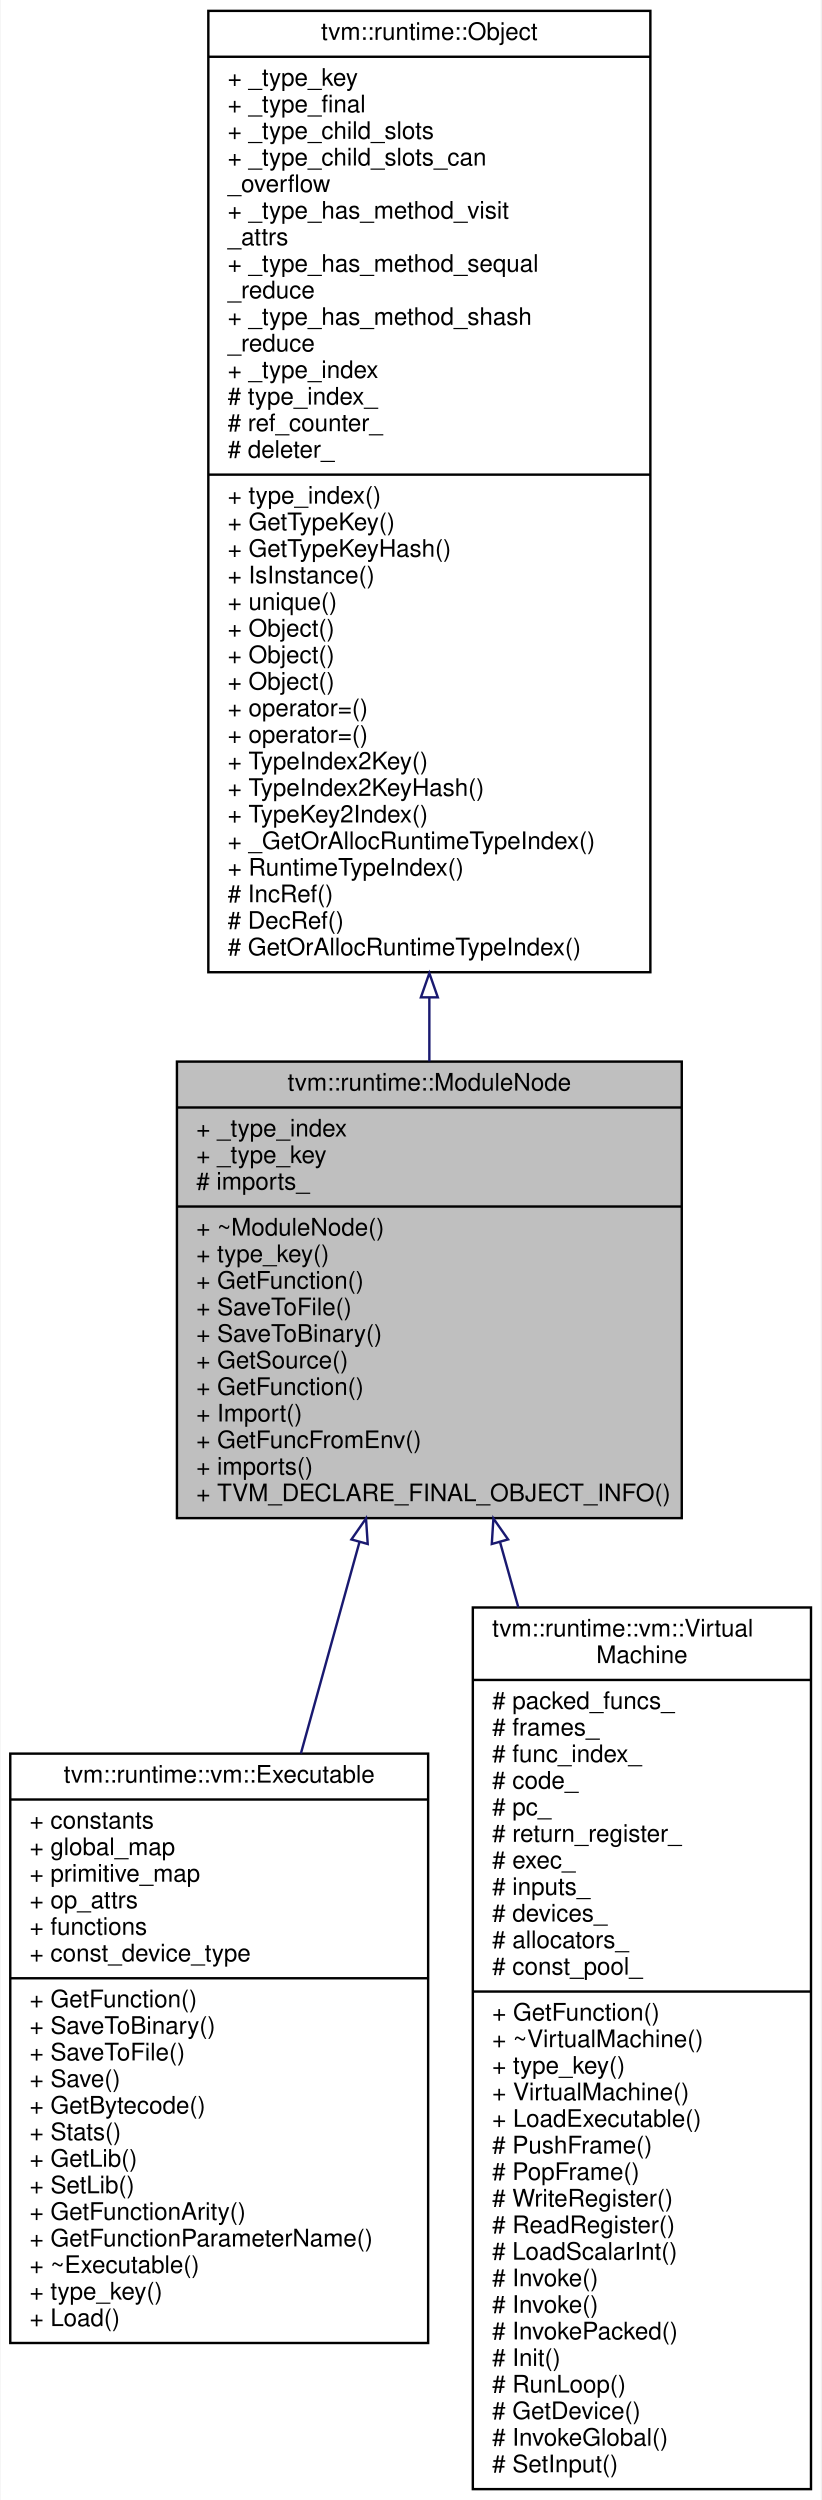
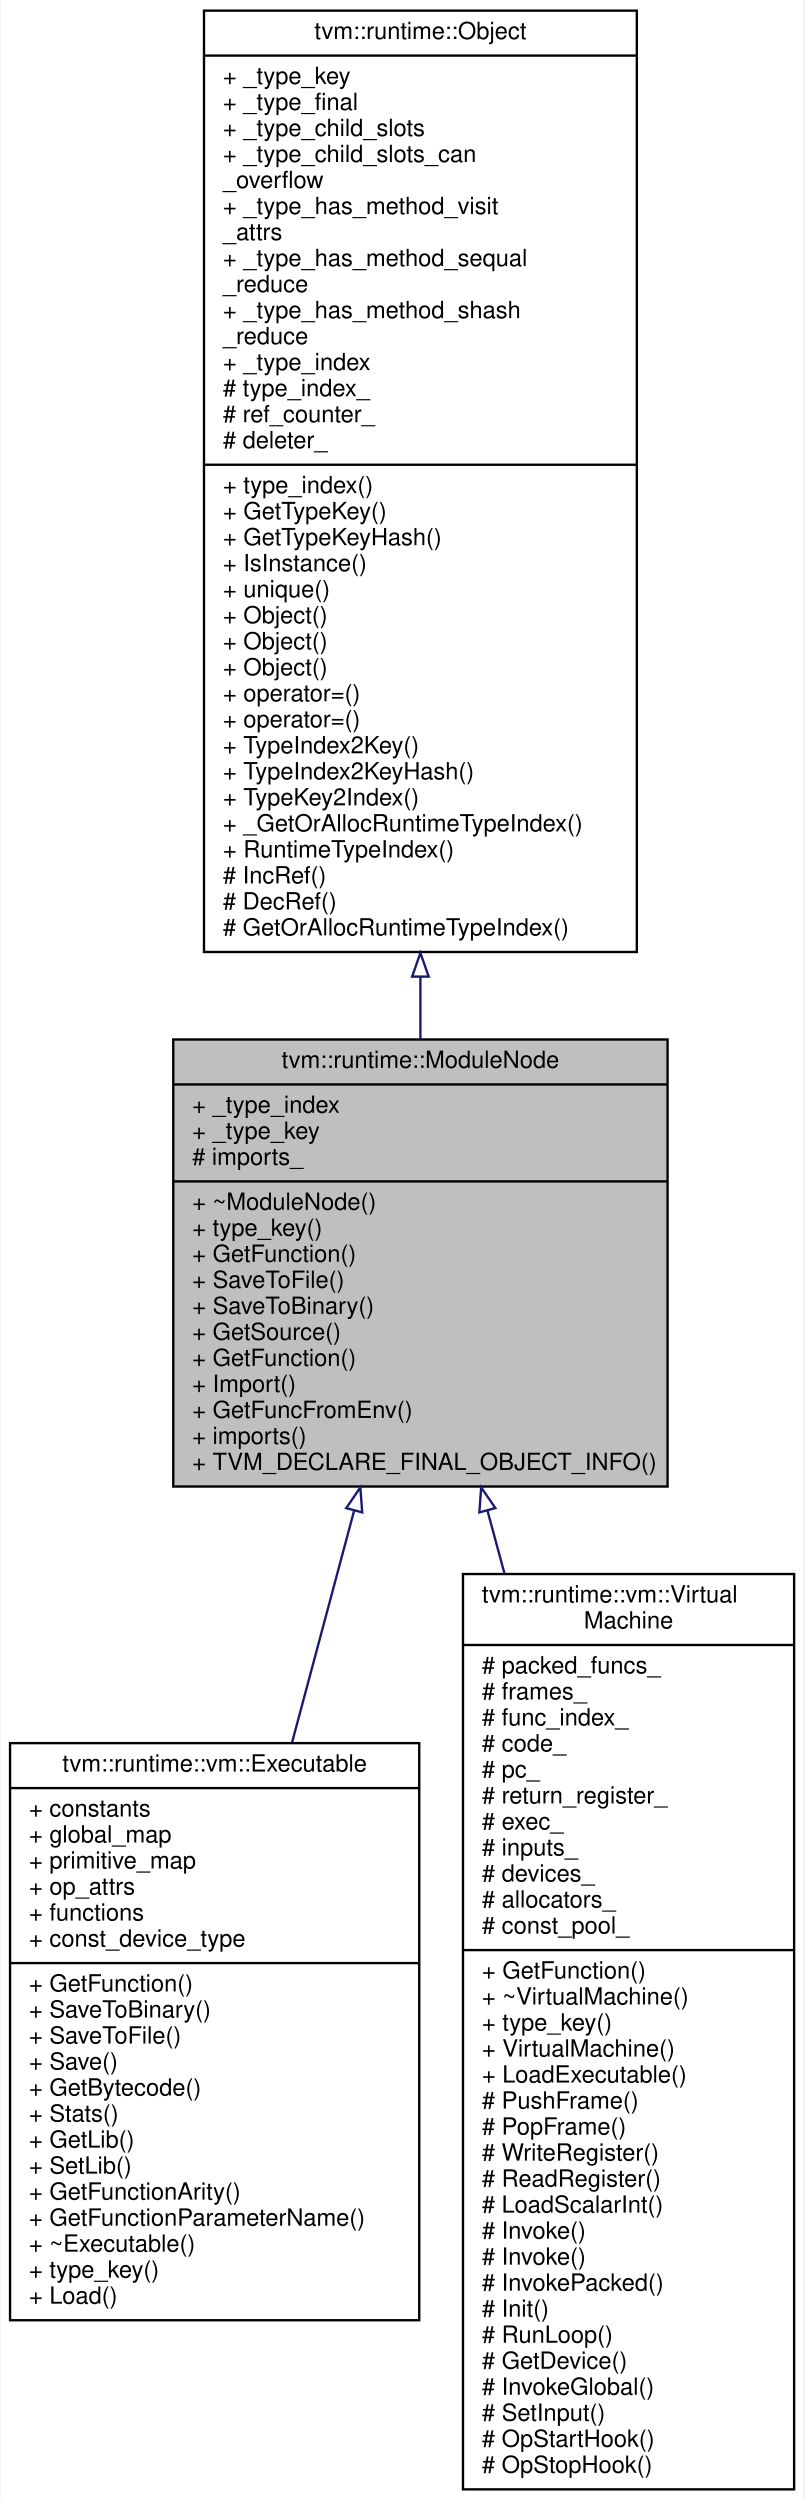
- <svg xmlns="http://www.w3.org/2000/svg" xmlns:xlink="http://www.w3.org/1999/xlink" width="340pt" height="1035pt" viewBox="0.00 0.00 339.50 1035.00">
-   <g id="graph0" class="graph" transform="scale(1 1) rotate(0) translate(4 1031)">
-     <polygon fill="#ffffff" stroke="transparent" points="-4,4 -4,-1031 335.5,-1031 335.5,4 -4,4" />
+ <svg xmlns="http://www.w3.org/2000/svg" xmlns:xlink="http://www.w3.org/1999/xlink" width="340pt" height="1057pt" viewBox="0.00 0.00 339.50 1057.00">
+   <g id="graph0" class="graph" transform="scale(1 1) rotate(0) translate(4 1053)">
+     <polygon fill="#ffffff" stroke="transparent" points="-4,4 -4,-1053 335.5,-1053 335.5,4 -4,4" />
    <g id="node1" class="node">
-       <polygon fill="#bfbfbf" stroke="#000000" points="69,-402.5 69,-591.5 278,-591.5 278,-402.5 69,-402.5" />
-       <text text-anchor="middle" x="173.5" y="-579.5" font-family="Helvetica,sans-Serif" font-size="10.00" fill="#000000">tvm::runtime::ModuleNode</text>
-       <polyline fill="none" stroke="#000000" points="69,-572.5 278,-572.5 " />
-       <text text-anchor="start" x="77" y="-560.5" font-family="Helvetica,sans-Serif" font-size="10.00" fill="#000000">+ _type_index</text>
-       <text text-anchor="start" x="77" y="-549.5" font-family="Helvetica,sans-Serif" font-size="10.00" fill="#000000">+ _type_key</text>
-       <text text-anchor="start" x="77" y="-538.5" font-family="Helvetica,sans-Serif" font-size="10.00" fill="#000000"># imports_</text>
-       <polyline fill="none" stroke="#000000" points="69,-531.5 278,-531.5 " />
-       <text text-anchor="start" x="77" y="-519.5" font-family="Helvetica,sans-Serif" font-size="10.00" fill="#000000">+ ~ModuleNode()</text>
-       <text text-anchor="start" x="77" y="-508.5" font-family="Helvetica,sans-Serif" font-size="10.00" fill="#000000">+ type_key()</text>
-       <text text-anchor="start" x="77" y="-497.5" font-family="Helvetica,sans-Serif" font-size="10.00" fill="#000000">+ GetFunction()</text>
-       <text text-anchor="start" x="77" y="-486.5" font-family="Helvetica,sans-Serif" font-size="10.00" fill="#000000">+ SaveToFile()</text>
-       <text text-anchor="start" x="77" y="-475.5" font-family="Helvetica,sans-Serif" font-size="10.00" fill="#000000">+ SaveToBinary()</text>
-       <text text-anchor="start" x="77" y="-464.5" font-family="Helvetica,sans-Serif" font-size="10.00" fill="#000000">+ GetSource()</text>
-       <text text-anchor="start" x="77" y="-453.5" font-family="Helvetica,sans-Serif" font-size="10.00" fill="#000000">+ GetFunction()</text>
-       <text text-anchor="start" x="77" y="-442.5" font-family="Helvetica,sans-Serif" font-size="10.00" fill="#000000">+ Import()</text>
-       <text text-anchor="start" x="77" y="-431.5" font-family="Helvetica,sans-Serif" font-size="10.00" fill="#000000">+ GetFuncFromEnv()</text>
-       <text text-anchor="start" x="77" y="-420.5" font-family="Helvetica,sans-Serif" font-size="10.00" fill="#000000">+ imports()</text>
-       <text text-anchor="start" x="77" y="-409.5" font-family="Helvetica,sans-Serif" font-size="10.00" fill="#000000">+ TVM_DECLARE_FINAL_OBJECT_INFO()</text>
+       <polygon fill="#bfbfbf" stroke="#000000" points="69,-424.5 69,-613.5 278,-613.5 278,-424.5 69,-424.5" />
+       <text text-anchor="middle" x="173.5" y="-601.5" font-family="Helvetica,sans-Serif" font-size="10.00" fill="#000000">tvm::runtime::ModuleNode</text>
+       <polyline fill="none" stroke="#000000" points="69,-594.5 278,-594.5 " />
+       <text text-anchor="start" x="77" y="-582.5" font-family="Helvetica,sans-Serif" font-size="10.00" fill="#000000">+ _type_index</text>
+       <text text-anchor="start" x="77" y="-571.5" font-family="Helvetica,sans-Serif" font-size="10.00" fill="#000000">+ _type_key</text>
+       <text text-anchor="start" x="77" y="-560.5" font-family="Helvetica,sans-Serif" font-size="10.00" fill="#000000"># imports_</text>
+       <polyline fill="none" stroke="#000000" points="69,-553.5 278,-553.5 " />
+       <text text-anchor="start" x="77" y="-541.5" font-family="Helvetica,sans-Serif" font-size="10.00" fill="#000000">+ ~ModuleNode()</text>
+       <text text-anchor="start" x="77" y="-530.5" font-family="Helvetica,sans-Serif" font-size="10.00" fill="#000000">+ type_key()</text>
+       <text text-anchor="start" x="77" y="-519.5" font-family="Helvetica,sans-Serif" font-size="10.00" fill="#000000">+ GetFunction()</text>
+       <text text-anchor="start" x="77" y="-508.5" font-family="Helvetica,sans-Serif" font-size="10.00" fill="#000000">+ SaveToFile()</text>
+       <text text-anchor="start" x="77" y="-497.5" font-family="Helvetica,sans-Serif" font-size="10.00" fill="#000000">+ SaveToBinary()</text>
+       <text text-anchor="start" x="77" y="-486.5" font-family="Helvetica,sans-Serif" font-size="10.00" fill="#000000">+ GetSource()</text>
+       <text text-anchor="start" x="77" y="-475.5" font-family="Helvetica,sans-Serif" font-size="10.00" fill="#000000">+ GetFunction()</text>
+       <text text-anchor="start" x="77" y="-464.5" font-family="Helvetica,sans-Serif" font-size="10.00" fill="#000000">+ Import()</text>
+       <text text-anchor="start" x="77" y="-453.5" font-family="Helvetica,sans-Serif" font-size="10.00" fill="#000000">+ GetFuncFromEnv()</text>
+       <text text-anchor="start" x="77" y="-442.5" font-family="Helvetica,sans-Serif" font-size="10.00" fill="#000000">+ imports()</text>
+       <text text-anchor="start" x="77" y="-431.5" font-family="Helvetica,sans-Serif" font-size="10.00" fill="#000000">+ TVM_DECLARE_FINAL_OBJECT_INFO()</text>
    </g>
    <g id="node3" class="node">
      <g id="a_node3">
        <a xlink:href="classtvm_1_1runtime_1_1vm_1_1Executable.html" target="_top" xlink:title="The executable emitted by the VM compiler. ">
-           <polygon fill="#ffffff" stroke="#000000" points="0,-61 0,-305 173,-305 173,-61 0,-61" />
-           <text text-anchor="middle" x="86.5" y="-293" font-family="Helvetica,sans-Serif" font-size="10.00" fill="#000000">tvm::runtime::vm::Executable</text>
-           <polyline fill="none" stroke="#000000" points="0,-286 173,-286 " />
-           <text text-anchor="start" x="8" y="-274" font-family="Helvetica,sans-Serif" font-size="10.00" fill="#000000">+ constants</text>
-           <text text-anchor="start" x="8" y="-263" font-family="Helvetica,sans-Serif" font-size="10.00" fill="#000000">+ global_map</text>
-           <text text-anchor="start" x="8" y="-252" font-family="Helvetica,sans-Serif" font-size="10.00" fill="#000000">+ primitive_map</text>
-           <text text-anchor="start" x="8" y="-241" font-family="Helvetica,sans-Serif" font-size="10.00" fill="#000000">+ op_attrs</text>
-           <text text-anchor="start" x="8" y="-230" font-family="Helvetica,sans-Serif" font-size="10.00" fill="#000000">+ functions</text>
-           <text text-anchor="start" x="8" y="-219" font-family="Helvetica,sans-Serif" font-size="10.00" fill="#000000">+ const_device_type</text>
-           <polyline fill="none" stroke="#000000" points="0,-212 173,-212 " />
-           <text text-anchor="start" x="8" y="-200" font-family="Helvetica,sans-Serif" font-size="10.00" fill="#000000">+ GetFunction()</text>
-           <text text-anchor="start" x="8" y="-189" font-family="Helvetica,sans-Serif" font-size="10.00" fill="#000000">+ SaveToBinary()</text>
-           <text text-anchor="start" x="8" y="-178" font-family="Helvetica,sans-Serif" font-size="10.00" fill="#000000">+ SaveToFile()</text>
-           <text text-anchor="start" x="8" y="-167" font-family="Helvetica,sans-Serif" font-size="10.00" fill="#000000">+ Save()</text>
-           <text text-anchor="start" x="8" y="-156" font-family="Helvetica,sans-Serif" font-size="10.00" fill="#000000">+ GetBytecode()</text>
-           <text text-anchor="start" x="8" y="-145" font-family="Helvetica,sans-Serif" font-size="10.00" fill="#000000">+ Stats()</text>
-           <text text-anchor="start" x="8" y="-134" font-family="Helvetica,sans-Serif" font-size="10.00" fill="#000000">+ GetLib()</text>
-           <text text-anchor="start" x="8" y="-123" font-family="Helvetica,sans-Serif" font-size="10.00" fill="#000000">+ SetLib()</text>
-           <text text-anchor="start" x="8" y="-112" font-family="Helvetica,sans-Serif" font-size="10.00" fill="#000000">+ GetFunctionArity()</text>
-           <text text-anchor="start" x="8" y="-101" font-family="Helvetica,sans-Serif" font-size="10.00" fill="#000000">+ GetFunctionParameterName()</text>
-           <text text-anchor="start" x="8" y="-90" font-family="Helvetica,sans-Serif" font-size="10.00" fill="#000000">+ ~Executable()</text>
-           <text text-anchor="start" x="8" y="-79" font-family="Helvetica,sans-Serif" font-size="10.00" fill="#000000">+ type_key()</text>
-           <text text-anchor="start" x="8" y="-68" font-family="Helvetica,sans-Serif" font-size="10.00" fill="#000000">+ Load()</text>
+           <polygon fill="#ffffff" stroke="#000000" points="0,-72 0,-316 173,-316 173,-72 0,-72" />
+           <text text-anchor="middle" x="86.5" y="-304" font-family="Helvetica,sans-Serif" font-size="10.00" fill="#000000">tvm::runtime::vm::Executable</text>
+           <polyline fill="none" stroke="#000000" points="0,-297 173,-297 " />
+           <text text-anchor="start" x="8" y="-285" font-family="Helvetica,sans-Serif" font-size="10.00" fill="#000000">+ constants</text>
+           <text text-anchor="start" x="8" y="-274" font-family="Helvetica,sans-Serif" font-size="10.00" fill="#000000">+ global_map</text>
+           <text text-anchor="start" x="8" y="-263" font-family="Helvetica,sans-Serif" font-size="10.00" fill="#000000">+ primitive_map</text>
+           <text text-anchor="start" x="8" y="-252" font-family="Helvetica,sans-Serif" font-size="10.00" fill="#000000">+ op_attrs</text>
+           <text text-anchor="start" x="8" y="-241" font-family="Helvetica,sans-Serif" font-size="10.00" fill="#000000">+ functions</text>
+           <text text-anchor="start" x="8" y="-230" font-family="Helvetica,sans-Serif" font-size="10.00" fill="#000000">+ const_device_type</text>
+           <polyline fill="none" stroke="#000000" points="0,-223 173,-223 " />
+           <text text-anchor="start" x="8" y="-211" font-family="Helvetica,sans-Serif" font-size="10.00" fill="#000000">+ GetFunction()</text>
+           <text text-anchor="start" x="8" y="-200" font-family="Helvetica,sans-Serif" font-size="10.00" fill="#000000">+ SaveToBinary()</text>
+           <text text-anchor="start" x="8" y="-189" font-family="Helvetica,sans-Serif" font-size="10.00" fill="#000000">+ SaveToFile()</text>
+           <text text-anchor="start" x="8" y="-178" font-family="Helvetica,sans-Serif" font-size="10.00" fill="#000000">+ Save()</text>
+           <text text-anchor="start" x="8" y="-167" font-family="Helvetica,sans-Serif" font-size="10.00" fill="#000000">+ GetBytecode()</text>
+           <text text-anchor="start" x="8" y="-156" font-family="Helvetica,sans-Serif" font-size="10.00" fill="#000000">+ Stats()</text>
+           <text text-anchor="start" x="8" y="-145" font-family="Helvetica,sans-Serif" font-size="10.00" fill="#000000">+ GetLib()</text>
+           <text text-anchor="start" x="8" y="-134" font-family="Helvetica,sans-Serif" font-size="10.00" fill="#000000">+ SetLib()</text>
+           <text text-anchor="start" x="8" y="-123" font-family="Helvetica,sans-Serif" font-size="10.00" fill="#000000">+ GetFunctionArity()</text>
+           <text text-anchor="start" x="8" y="-112" font-family="Helvetica,sans-Serif" font-size="10.00" fill="#000000">+ GetFunctionParameterName()</text>
+           <text text-anchor="start" x="8" y="-101" font-family="Helvetica,sans-Serif" font-size="10.00" fill="#000000">+ ~Executable()</text>
+           <text text-anchor="start" x="8" y="-90" font-family="Helvetica,sans-Serif" font-size="10.00" fill="#000000">+ type_key()</text>
+           <text text-anchor="start" x="8" y="-79" font-family="Helvetica,sans-Serif" font-size="10.00" fill="#000000">+ Load()</text>
        </a>
      </g>
    </g>
    <g id="edge2" class="edge">
-       <path fill="none" stroke="#191970" d="M144.563,-392.56C136.796,-364.526 128.328,-333.965 120.321,-305.067" />
-       <polygon fill="none" stroke="#191970" points="141.236,-393.661 147.279,-402.364 147.982,-391.792 141.236,-393.661" />
+       <path fill="none" stroke="#191970" d="M145.423,-414.114C137.071,-382.914 127.847,-348.458 119.226,-316.254" />
+       <polygon fill="none" stroke="#191970" points="142.135,-415.368 148.102,-424.123 148.897,-413.558 142.135,-415.368" />
    </g>
    <g id="node4" class="node">
      <g id="a_node4">
        <a xlink:href="classtvm_1_1runtime_1_1vm_1_1VirtualMachine.html" target="_top" xlink:title="The virtual machine. ">
-           <polygon fill="#ffffff" stroke="#000000" points="191.5,-.5 191.5,-365.5 331.5,-365.5 331.5,-.5 191.5,-.5" />
-           <text text-anchor="start" x="199.5" y="-353.5" font-family="Helvetica,sans-Serif" font-size="10.00" fill="#000000">tvm::runtime::vm::Virtual</text>
-           <text text-anchor="middle" x="261.5" y="-342.5" font-family="Helvetica,sans-Serif" font-size="10.00" fill="#000000">Machine</text>
-           <polyline fill="none" stroke="#000000" points="191.5,-335.5 331.5,-335.5 " />
-           <text text-anchor="start" x="199.5" y="-323.5" font-family="Helvetica,sans-Serif" font-size="10.00" fill="#000000"># packed_funcs_</text>
-           <text text-anchor="start" x="199.5" y="-312.5" font-family="Helvetica,sans-Serif" font-size="10.00" fill="#000000"># frames_</text>
-           <text text-anchor="start" x="199.5" y="-301.5" font-family="Helvetica,sans-Serif" font-size="10.00" fill="#000000"># func_index_</text>
-           <text text-anchor="start" x="199.5" y="-290.5" font-family="Helvetica,sans-Serif" font-size="10.00" fill="#000000"># code_</text>
-           <text text-anchor="start" x="199.5" y="-279.5" font-family="Helvetica,sans-Serif" font-size="10.00" fill="#000000"># pc_</text>
-           <text text-anchor="start" x="199.5" y="-268.5" font-family="Helvetica,sans-Serif" font-size="10.00" fill="#000000"># return_register_</text>
-           <text text-anchor="start" x="199.5" y="-257.5" font-family="Helvetica,sans-Serif" font-size="10.00" fill="#000000"># exec_</text>
-           <text text-anchor="start" x="199.5" y="-246.5" font-family="Helvetica,sans-Serif" font-size="10.00" fill="#000000"># inputs_</text>
-           <text text-anchor="start" x="199.5" y="-235.5" font-family="Helvetica,sans-Serif" font-size="10.00" fill="#000000"># devices_</text>
-           <text text-anchor="start" x="199.5" y="-224.5" font-family="Helvetica,sans-Serif" font-size="10.00" fill="#000000"># allocators_</text>
-           <text text-anchor="start" x="199.5" y="-213.5" font-family="Helvetica,sans-Serif" font-size="10.00" fill="#000000"># const_pool_</text>
-           <polyline fill="none" stroke="#000000" points="191.5,-206.5 331.5,-206.5 " />
-           <text text-anchor="start" x="199.5" y="-194.5" font-family="Helvetica,sans-Serif" font-size="10.00" fill="#000000">+ GetFunction()</text>
-           <text text-anchor="start" x="199.5" y="-183.5" font-family="Helvetica,sans-Serif" font-size="10.00" fill="#000000">+ ~VirtualMachine()</text>
-           <text text-anchor="start" x="199.5" y="-172.5" font-family="Helvetica,sans-Serif" font-size="10.00" fill="#000000">+ type_key()</text>
-           <text text-anchor="start" x="199.5" y="-161.5" font-family="Helvetica,sans-Serif" font-size="10.00" fill="#000000">+ VirtualMachine()</text>
-           <text text-anchor="start" x="199.5" y="-150.5" font-family="Helvetica,sans-Serif" font-size="10.00" fill="#000000">+ LoadExecutable()</text>
-           <text text-anchor="start" x="199.5" y="-139.5" font-family="Helvetica,sans-Serif" font-size="10.00" fill="#000000"># PushFrame()</text>
-           <text text-anchor="start" x="199.5" y="-128.5" font-family="Helvetica,sans-Serif" font-size="10.00" fill="#000000"># PopFrame()</text>
-           <text text-anchor="start" x="199.5" y="-117.5" font-family="Helvetica,sans-Serif" font-size="10.00" fill="#000000"># WriteRegister()</text>
-           <text text-anchor="start" x="199.5" y="-106.5" font-family="Helvetica,sans-Serif" font-size="10.00" fill="#000000"># ReadRegister()</text>
-           <text text-anchor="start" x="199.5" y="-95.5" font-family="Helvetica,sans-Serif" font-size="10.00" fill="#000000"># LoadScalarInt()</text>
-           <text text-anchor="start" x="199.5" y="-84.5" font-family="Helvetica,sans-Serif" font-size="10.00" fill="#000000"># Invoke()</text>
-           <text text-anchor="start" x="199.5" y="-73.5" font-family="Helvetica,sans-Serif" font-size="10.00" fill="#000000"># Invoke()</text>
-           <text text-anchor="start" x="199.5" y="-62.5" font-family="Helvetica,sans-Serif" font-size="10.00" fill="#000000"># InvokePacked()</text>
-           <text text-anchor="start" x="199.5" y="-51.5" font-family="Helvetica,sans-Serif" font-size="10.00" fill="#000000"># Init()</text>
-           <text text-anchor="start" x="199.5" y="-40.5" font-family="Helvetica,sans-Serif" font-size="10.00" fill="#000000"># RunLoop()</text>
-           <text text-anchor="start" x="199.5" y="-29.5" font-family="Helvetica,sans-Serif" font-size="10.00" fill="#000000"># GetDevice()</text>
-           <text text-anchor="start" x="199.5" y="-18.5" font-family="Helvetica,sans-Serif" font-size="10.00" fill="#000000"># InvokeGlobal()</text>
-           <text text-anchor="start" x="199.5" y="-7.5" font-family="Helvetica,sans-Serif" font-size="10.00" fill="#000000"># SetInput()</text>
+           <polygon fill="#ffffff" stroke="#000000" points="191.5,-.5 191.5,-387.5 331.5,-387.5 331.5,-.5 191.5,-.5" />
+           <text text-anchor="start" x="199.5" y="-375.5" font-family="Helvetica,sans-Serif" font-size="10.00" fill="#000000">tvm::runtime::vm::Virtual</text>
+           <text text-anchor="middle" x="261.5" y="-364.5" font-family="Helvetica,sans-Serif" font-size="10.00" fill="#000000">Machine</text>
+           <polyline fill="none" stroke="#000000" points="191.5,-357.5 331.5,-357.5 " />
+           <text text-anchor="start" x="199.5" y="-345.5" font-family="Helvetica,sans-Serif" font-size="10.00" fill="#000000"># packed_funcs_</text>
+           <text text-anchor="start" x="199.5" y="-334.5" font-family="Helvetica,sans-Serif" font-size="10.00" fill="#000000"># frames_</text>
+           <text text-anchor="start" x="199.5" y="-323.5" font-family="Helvetica,sans-Serif" font-size="10.00" fill="#000000"># func_index_</text>
+           <text text-anchor="start" x="199.5" y="-312.5" font-family="Helvetica,sans-Serif" font-size="10.00" fill="#000000"># code_</text>
+           <text text-anchor="start" x="199.5" y="-301.5" font-family="Helvetica,sans-Serif" font-size="10.00" fill="#000000"># pc_</text>
+           <text text-anchor="start" x="199.5" y="-290.5" font-family="Helvetica,sans-Serif" font-size="10.00" fill="#000000"># return_register_</text>
+           <text text-anchor="start" x="199.5" y="-279.5" font-family="Helvetica,sans-Serif" font-size="10.00" fill="#000000"># exec_</text>
+           <text text-anchor="start" x="199.5" y="-268.5" font-family="Helvetica,sans-Serif" font-size="10.00" fill="#000000"># inputs_</text>
+           <text text-anchor="start" x="199.5" y="-257.5" font-family="Helvetica,sans-Serif" font-size="10.00" fill="#000000"># devices_</text>
+           <text text-anchor="start" x="199.5" y="-246.5" font-family="Helvetica,sans-Serif" font-size="10.00" fill="#000000"># allocators_</text>
+           <text text-anchor="start" x="199.5" y="-235.5" font-family="Helvetica,sans-Serif" font-size="10.00" fill="#000000"># const_pool_</text>
+           <polyline fill="none" stroke="#000000" points="191.5,-228.5 331.5,-228.5 " />
+           <text text-anchor="start" x="199.5" y="-216.5" font-family="Helvetica,sans-Serif" font-size="10.00" fill="#000000">+ GetFunction()</text>
+           <text text-anchor="start" x="199.5" y="-205.5" font-family="Helvetica,sans-Serif" font-size="10.00" fill="#000000">+ ~VirtualMachine()</text>
+           <text text-anchor="start" x="199.5" y="-194.5" font-family="Helvetica,sans-Serif" font-size="10.00" fill="#000000">+ type_key()</text>
+           <text text-anchor="start" x="199.5" y="-183.5" font-family="Helvetica,sans-Serif" font-size="10.00" fill="#000000">+ VirtualMachine()</text>
+           <text text-anchor="start" x="199.5" y="-172.5" font-family="Helvetica,sans-Serif" font-size="10.00" fill="#000000">+ LoadExecutable()</text>
+           <text text-anchor="start" x="199.5" y="-161.5" font-family="Helvetica,sans-Serif" font-size="10.00" fill="#000000"># PushFrame()</text>
+           <text text-anchor="start" x="199.5" y="-150.5" font-family="Helvetica,sans-Serif" font-size="10.00" fill="#000000"># PopFrame()</text>
+           <text text-anchor="start" x="199.5" y="-139.5" font-family="Helvetica,sans-Serif" font-size="10.00" fill="#000000"># WriteRegister()</text>
+           <text text-anchor="start" x="199.5" y="-128.5" font-family="Helvetica,sans-Serif" font-size="10.00" fill="#000000"># ReadRegister()</text>
+           <text text-anchor="start" x="199.5" y="-117.5" font-family="Helvetica,sans-Serif" font-size="10.00" fill="#000000"># LoadScalarInt()</text>
+           <text text-anchor="start" x="199.5" y="-106.5" font-family="Helvetica,sans-Serif" font-size="10.00" fill="#000000"># Invoke()</text>
+           <text text-anchor="start" x="199.5" y="-95.5" font-family="Helvetica,sans-Serif" font-size="10.00" fill="#000000"># Invoke()</text>
+           <text text-anchor="start" x="199.5" y="-84.5" font-family="Helvetica,sans-Serif" font-size="10.00" fill="#000000"># InvokePacked()</text>
+           <text text-anchor="start" x="199.5" y="-73.5" font-family="Helvetica,sans-Serif" font-size="10.00" fill="#000000"># Init()</text>
+           <text text-anchor="start" x="199.5" y="-62.5" font-family="Helvetica,sans-Serif" font-size="10.00" fill="#000000"># RunLoop()</text>
+           <text text-anchor="start" x="199.5" y="-51.5" font-family="Helvetica,sans-Serif" font-size="10.00" fill="#000000"># GetDevice()</text>
+           <text text-anchor="start" x="199.5" y="-40.5" font-family="Helvetica,sans-Serif" font-size="10.00" fill="#000000"># InvokeGlobal()</text>
+           <text text-anchor="start" x="199.5" y="-29.5" font-family="Helvetica,sans-Serif" font-size="10.00" fill="#000000"># SetInput()</text>
+           <text text-anchor="start" x="199.5" y="-18.5" font-family="Helvetica,sans-Serif" font-size="10.00" fill="#000000"># OpStartHook()</text>
+           <text text-anchor="start" x="199.5" y="-7.5" font-family="Helvetica,sans-Serif" font-size="10.00" fill="#000000"># OpStopHook()</text>
        </a>
      </g>
    </g>
    <g id="edge3" class="edge">
-       <path fill="none" stroke="#191970" d="M202.775,-392.542C205.241,-383.743 207.777,-374.694 210.346,-365.527" />
-       <polygon fill="none" stroke="#191970" points="199.351,-391.79 200.022,-402.364 206.091,-393.679 199.351,-391.79" />
+       <path fill="none" stroke="#191970" d="M201.824,-414.396C204.184,-405.678 206.614,-396.705 209.08,-387.596" />
+       <polygon fill="none" stroke="#191970" points="198.425,-413.556 199.19,-424.123 205.182,-415.385 198.425,-413.556" />
    </g>
    <g id="node2" class="node">
      <g id="a_node2">
        <a xlink:href="classtvm_1_1runtime_1_1Object.html" target="_top" xlink:title="base class of all object containers. ">
-           <polygon fill="#ffffff" stroke="#000000" points="82,-628.5 82,-1026.5 265,-1026.5 265,-628.5 82,-628.5" />
-           <text text-anchor="middle" x="173.5" y="-1014.5" font-family="Helvetica,sans-Serif" font-size="10.00" fill="#000000">tvm::runtime::Object</text>
-           <polyline fill="none" stroke="#000000" points="82,-1007.5 265,-1007.5 " />
-           <text text-anchor="start" x="90" y="-995.5" font-family="Helvetica,sans-Serif" font-size="10.00" fill="#000000">+ _type_key</text>
-           <text text-anchor="start" x="90" y="-984.5" font-family="Helvetica,sans-Serif" font-size="10.00" fill="#000000">+ _type_final</text>
-           <text text-anchor="start" x="90" y="-973.5" font-family="Helvetica,sans-Serif" font-size="10.00" fill="#000000">+ _type_child_slots</text>
-           <text text-anchor="start" x="90" y="-962.5" font-family="Helvetica,sans-Serif" font-size="10.00" fill="#000000">+ _type_child_slots_can</text>
-           <text text-anchor="start" x="90" y="-951.5" font-family="Helvetica,sans-Serif" font-size="10.00" fill="#000000">_overflow</text>
-           <text text-anchor="start" x="90" y="-940.5" font-family="Helvetica,sans-Serif" font-size="10.00" fill="#000000">+ _type_has_method_visit</text>
-           <text text-anchor="start" x="90" y="-929.5" font-family="Helvetica,sans-Serif" font-size="10.00" fill="#000000">_attrs</text>
-           <text text-anchor="start" x="90" y="-918.5" font-family="Helvetica,sans-Serif" font-size="10.00" fill="#000000">+ _type_has_method_sequal</text>
+           <polygon fill="#ffffff" stroke="#000000" points="82,-650.5 82,-1048.5 265,-1048.5 265,-650.5 82,-650.5" />
+           <text text-anchor="middle" x="173.5" y="-1036.5" font-family="Helvetica,sans-Serif" font-size="10.00" fill="#000000">tvm::runtime::Object</text>
+           <polyline fill="none" stroke="#000000" points="82,-1029.5 265,-1029.5 " />
+           <text text-anchor="start" x="90" y="-1017.5" font-family="Helvetica,sans-Serif" font-size="10.00" fill="#000000">+ _type_key</text>
+           <text text-anchor="start" x="90" y="-1006.5" font-family="Helvetica,sans-Serif" font-size="10.00" fill="#000000">+ _type_final</text>
+           <text text-anchor="start" x="90" y="-995.5" font-family="Helvetica,sans-Serif" font-size="10.00" fill="#000000">+ _type_child_slots</text>
+           <text text-anchor="start" x="90" y="-984.5" font-family="Helvetica,sans-Serif" font-size="10.00" fill="#000000">+ _type_child_slots_can</text>
+           <text text-anchor="start" x="90" y="-973.5" font-family="Helvetica,sans-Serif" font-size="10.00" fill="#000000">_overflow</text>
+           <text text-anchor="start" x="90" y="-962.5" font-family="Helvetica,sans-Serif" font-size="10.00" fill="#000000">+ _type_has_method_visit</text>
+           <text text-anchor="start" x="90" y="-951.5" font-family="Helvetica,sans-Serif" font-size="10.00" fill="#000000">_attrs</text>
+           <text text-anchor="start" x="90" y="-940.5" font-family="Helvetica,sans-Serif" font-size="10.00" fill="#000000">+ _type_has_method_sequal</text>
+           <text text-anchor="start" x="90" y="-929.5" font-family="Helvetica,sans-Serif" font-size="10.00" fill="#000000">_reduce</text>
+           <text text-anchor="start" x="90" y="-918.5" font-family="Helvetica,sans-Serif" font-size="10.00" fill="#000000">+ _type_has_method_shash</text>
          <text text-anchor="start" x="90" y="-907.5" font-family="Helvetica,sans-Serif" font-size="10.00" fill="#000000">_reduce</text>
-           <text text-anchor="start" x="90" y="-896.5" font-family="Helvetica,sans-Serif" font-size="10.00" fill="#000000">+ _type_has_method_shash</text>
-           <text text-anchor="start" x="90" y="-885.5" font-family="Helvetica,sans-Serif" font-size="10.00" fill="#000000">_reduce</text>
-           <text text-anchor="start" x="90" y="-874.5" font-family="Helvetica,sans-Serif" font-size="10.00" fill="#000000">+ _type_index</text>
-           <text text-anchor="start" x="90" y="-863.5" font-family="Helvetica,sans-Serif" font-size="10.00" fill="#000000"># type_index_</text>
-           <text text-anchor="start" x="90" y="-852.5" font-family="Helvetica,sans-Serif" font-size="10.00" fill="#000000"># ref_counter_</text>
-           <text text-anchor="start" x="90" y="-841.5" font-family="Helvetica,sans-Serif" font-size="10.00" fill="#000000"># deleter_</text>
-           <polyline fill="none" stroke="#000000" points="82,-834.5 265,-834.5 " />
-           <text text-anchor="start" x="90" y="-822.5" font-family="Helvetica,sans-Serif" font-size="10.00" fill="#000000">+ type_index()</text>
-           <text text-anchor="start" x="90" y="-811.5" font-family="Helvetica,sans-Serif" font-size="10.00" fill="#000000">+ GetTypeKey()</text>
-           <text text-anchor="start" x="90" y="-800.5" font-family="Helvetica,sans-Serif" font-size="10.00" fill="#000000">+ GetTypeKeyHash()</text>
-           <text text-anchor="start" x="90" y="-789.5" font-family="Helvetica,sans-Serif" font-size="10.00" fill="#000000">+ IsInstance()</text>
-           <text text-anchor="start" x="90" y="-778.5" font-family="Helvetica,sans-Serif" font-size="10.00" fill="#000000">+ unique()</text>
+           <text text-anchor="start" x="90" y="-896.5" font-family="Helvetica,sans-Serif" font-size="10.00" fill="#000000">+ _type_index</text>
+           <text text-anchor="start" x="90" y="-885.5" font-family="Helvetica,sans-Serif" font-size="10.00" fill="#000000"># type_index_</text>
+           <text text-anchor="start" x="90" y="-874.5" font-family="Helvetica,sans-Serif" font-size="10.00" fill="#000000"># ref_counter_</text>
+           <text text-anchor="start" x="90" y="-863.5" font-family="Helvetica,sans-Serif" font-size="10.00" fill="#000000"># deleter_</text>
+           <polyline fill="none" stroke="#000000" points="82,-856.5 265,-856.5 " />
+           <text text-anchor="start" x="90" y="-844.5" font-family="Helvetica,sans-Serif" font-size="10.00" fill="#000000">+ type_index()</text>
+           <text text-anchor="start" x="90" y="-833.5" font-family="Helvetica,sans-Serif" font-size="10.00" fill="#000000">+ GetTypeKey()</text>
+           <text text-anchor="start" x="90" y="-822.5" font-family="Helvetica,sans-Serif" font-size="10.00" fill="#000000">+ GetTypeKeyHash()</text>
+           <text text-anchor="start" x="90" y="-811.5" font-family="Helvetica,sans-Serif" font-size="10.00" fill="#000000">+ IsInstance()</text>
+           <text text-anchor="start" x="90" y="-800.5" font-family="Helvetica,sans-Serif" font-size="10.00" fill="#000000">+ unique()</text>
+           <text text-anchor="start" x="90" y="-789.5" font-family="Helvetica,sans-Serif" font-size="10.00" fill="#000000">+ Object()</text>
+           <text text-anchor="start" x="90" y="-778.5" font-family="Helvetica,sans-Serif" font-size="10.00" fill="#000000">+ Object()</text>
          <text text-anchor="start" x="90" y="-767.5" font-family="Helvetica,sans-Serif" font-size="10.00" fill="#000000">+ Object()</text>
-           <text text-anchor="start" x="90" y="-756.5" font-family="Helvetica,sans-Serif" font-size="10.00" fill="#000000">+ Object()</text>
-           <text text-anchor="start" x="90" y="-745.5" font-family="Helvetica,sans-Serif" font-size="10.00" fill="#000000">+ Object()</text>
-           <text text-anchor="start" x="90" y="-734.5" font-family="Helvetica,sans-Serif" font-size="10.00" fill="#000000">+ operator=()</text>
-           <text text-anchor="start" x="90" y="-723.5" font-family="Helvetica,sans-Serif" font-size="10.00" fill="#000000">+ operator=()</text>
-           <text text-anchor="start" x="90" y="-712.5" font-family="Helvetica,sans-Serif" font-size="10.00" fill="#000000">+ TypeIndex2Key()</text>
-           <text text-anchor="start" x="90" y="-701.5" font-family="Helvetica,sans-Serif" font-size="10.00" fill="#000000">+ TypeIndex2KeyHash()</text>
-           <text text-anchor="start" x="90" y="-690.5" font-family="Helvetica,sans-Serif" font-size="10.00" fill="#000000">+ TypeKey2Index()</text>
-           <text text-anchor="start" x="90" y="-679.5" font-family="Helvetica,sans-Serif" font-size="10.00" fill="#000000">+ _GetOrAllocRuntimeTypeIndex()</text>
-           <text text-anchor="start" x="90" y="-668.5" font-family="Helvetica,sans-Serif" font-size="10.00" fill="#000000">+ RuntimeTypeIndex()</text>
-           <text text-anchor="start" x="90" y="-657.5" font-family="Helvetica,sans-Serif" font-size="10.00" fill="#000000"># IncRef()</text>
-           <text text-anchor="start" x="90" y="-646.5" font-family="Helvetica,sans-Serif" font-size="10.00" fill="#000000"># DecRef()</text>
-           <text text-anchor="start" x="90" y="-635.5" font-family="Helvetica,sans-Serif" font-size="10.00" fill="#000000"># GetOrAllocRuntimeTypeIndex()</text>
+           <text text-anchor="start" x="90" y="-756.5" font-family="Helvetica,sans-Serif" font-size="10.00" fill="#000000">+ operator=()</text>
+           <text text-anchor="start" x="90" y="-745.5" font-family="Helvetica,sans-Serif" font-size="10.00" fill="#000000">+ operator=()</text>
+           <text text-anchor="start" x="90" y="-734.5" font-family="Helvetica,sans-Serif" font-size="10.00" fill="#000000">+ TypeIndex2Key()</text>
+           <text text-anchor="start" x="90" y="-723.5" font-family="Helvetica,sans-Serif" font-size="10.00" fill="#000000">+ TypeIndex2KeyHash()</text>
+           <text text-anchor="start" x="90" y="-712.5" font-family="Helvetica,sans-Serif" font-size="10.00" fill="#000000">+ TypeKey2Index()</text>
+           <text text-anchor="start" x="90" y="-701.5" font-family="Helvetica,sans-Serif" font-size="10.00" fill="#000000">+ _GetOrAllocRuntimeTypeIndex()</text>
+           <text text-anchor="start" x="90" y="-690.5" font-family="Helvetica,sans-Serif" font-size="10.00" fill="#000000">+ RuntimeTypeIndex()</text>
+           <text text-anchor="start" x="90" y="-679.5" font-family="Helvetica,sans-Serif" font-size="10.00" fill="#000000"># IncRef()</text>
+           <text text-anchor="start" x="90" y="-668.5" font-family="Helvetica,sans-Serif" font-size="10.00" fill="#000000"># DecRef()</text>
+           <text text-anchor="start" x="90" y="-657.5" font-family="Helvetica,sans-Serif" font-size="10.00" fill="#000000"># GetOrAllocRuntimeTypeIndex()</text>
        </a>
      </g>
    </g>
    <g id="edge1" class="edge">
-       <path fill="none" stroke="#191970" d="M173.5,-617.876C173.5,-608.89 173.5,-600.092 173.5,-591.601" />
-       <polygon fill="none" stroke="#191970" points="170,-618.097 173.5,-628.097 177,-618.097 170,-618.097" />
+       <path fill="none" stroke="#191970" d="M173.5,-639.876C173.5,-630.89 173.5,-622.092 173.5,-613.601" />
+       <polygon fill="none" stroke="#191970" points="170,-640.097 173.5,-650.097 177,-640.097 170,-640.097" />
    </g>
  </g>
</svg>
